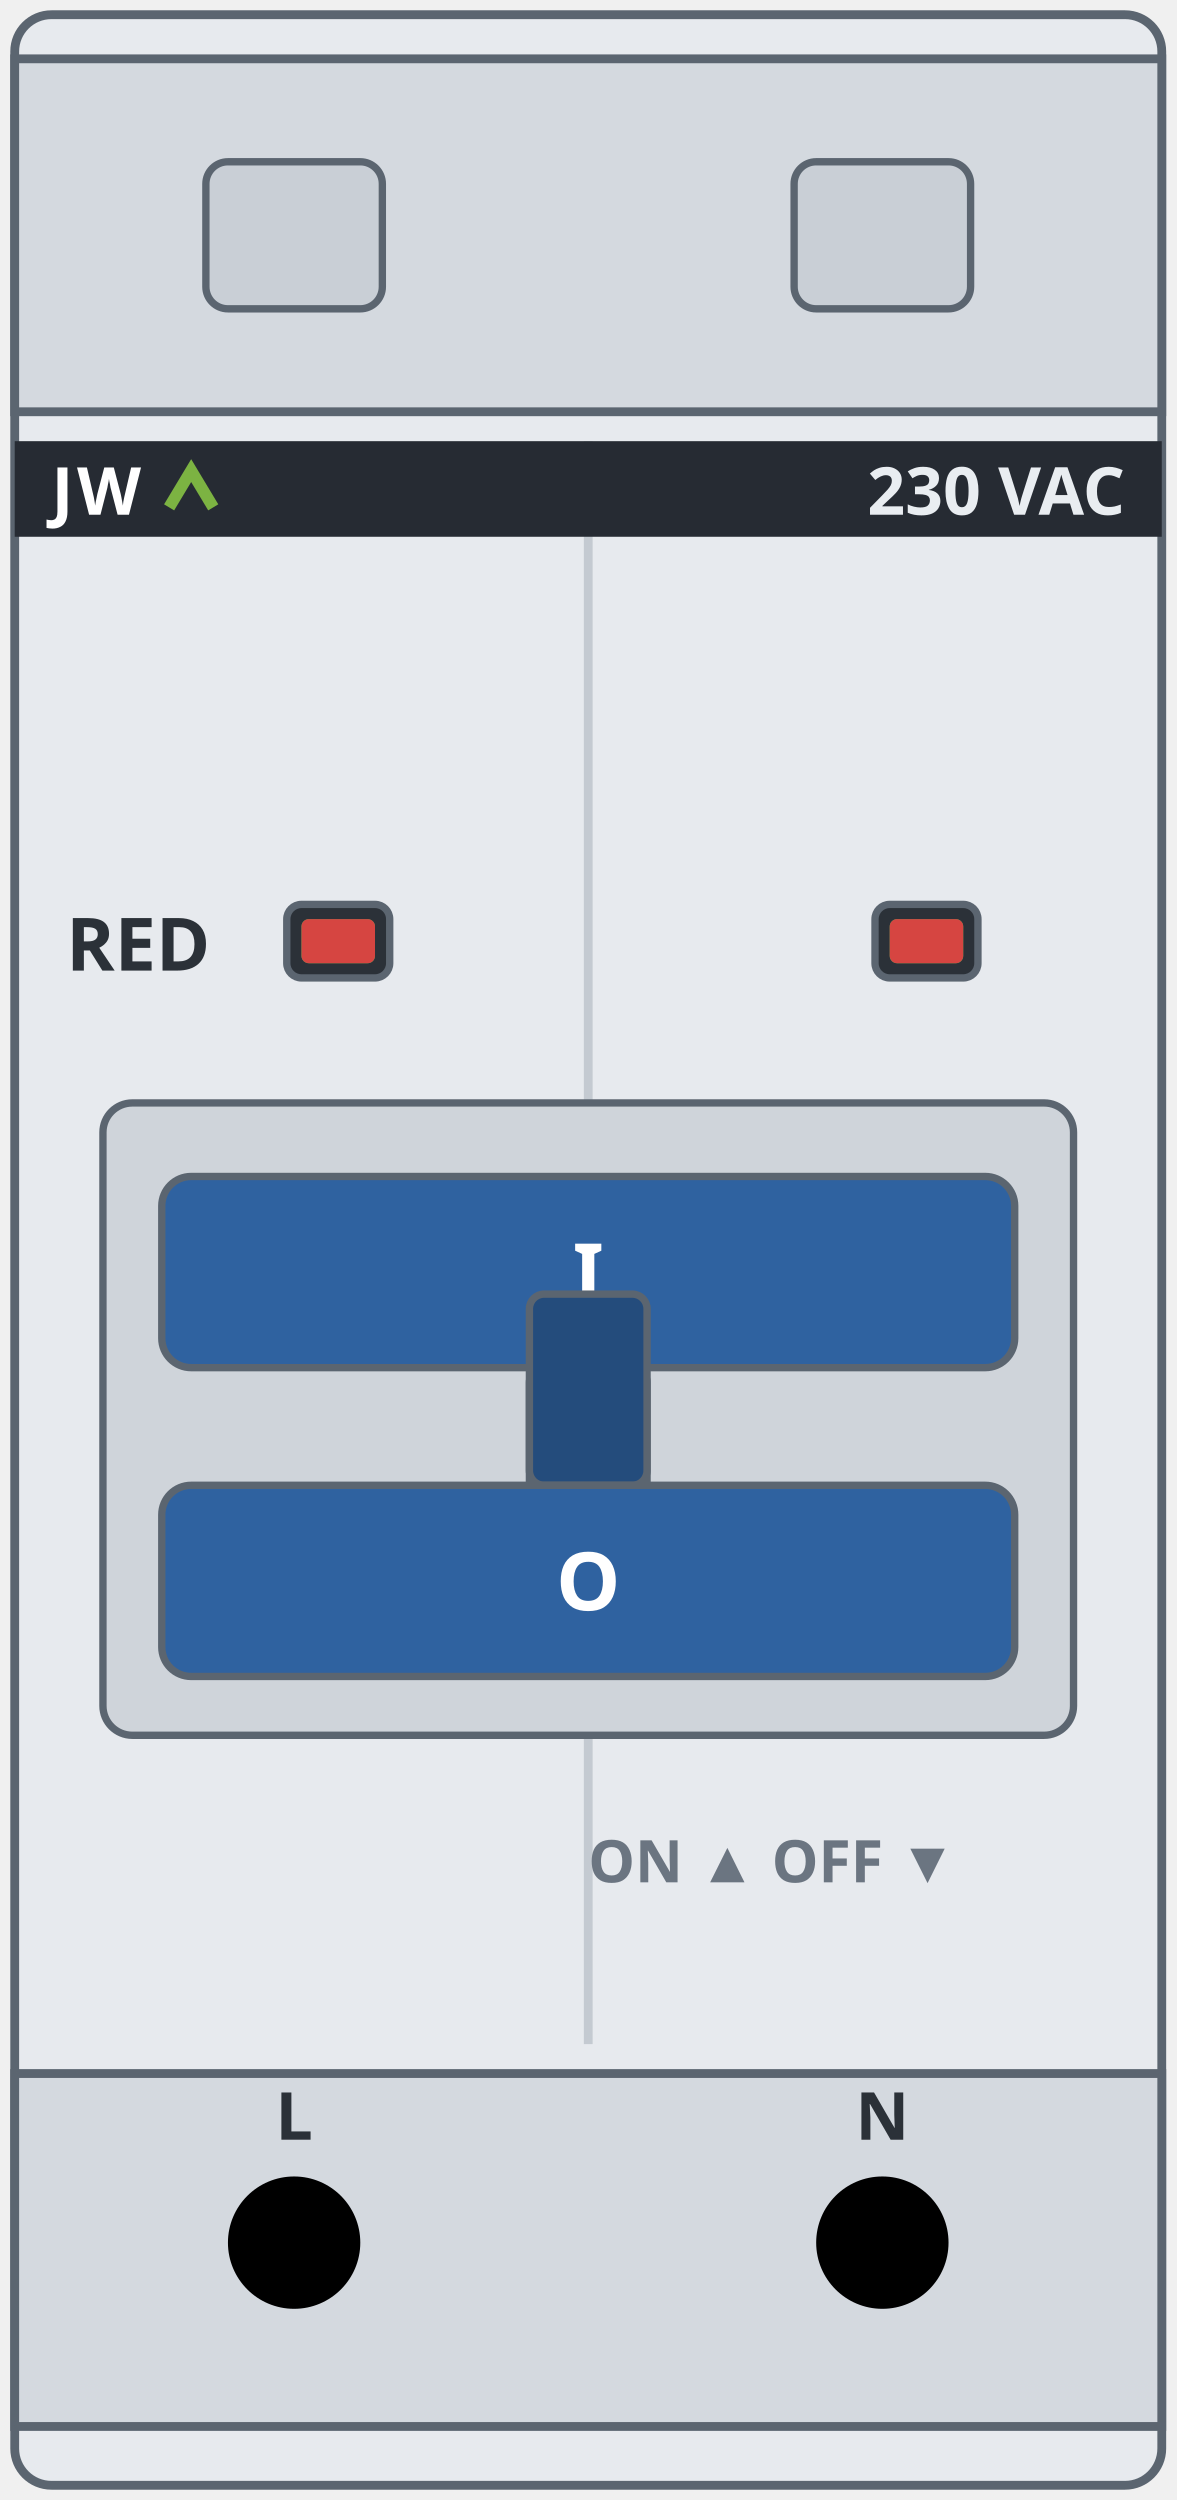
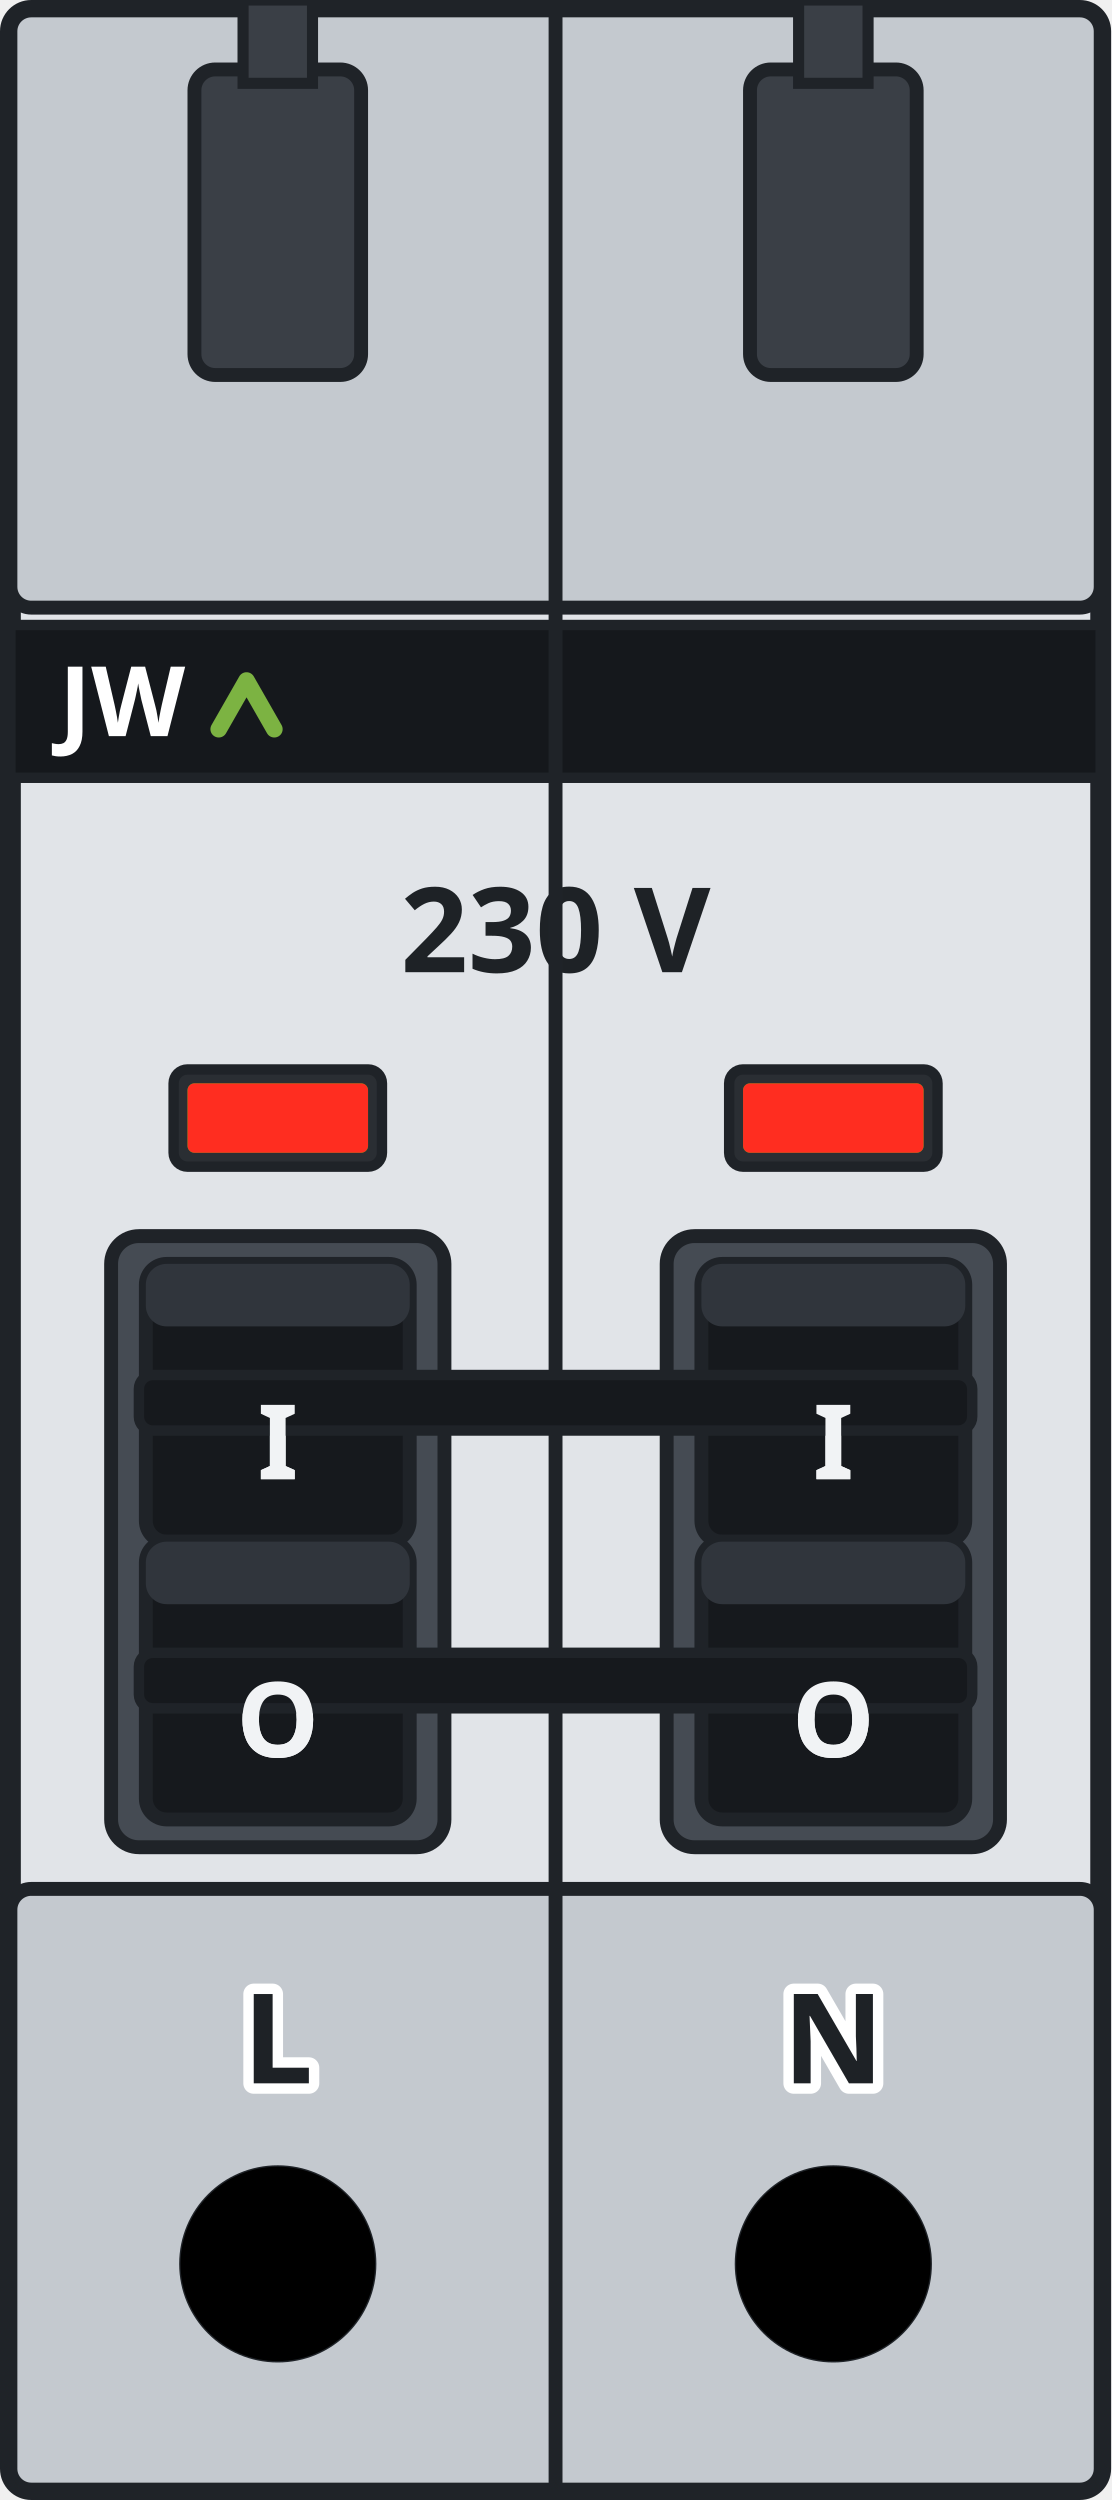
- <svg xmlns="http://www.w3.org/2000/svg" viewBox="0 0 160 340" width="160" height="340" font-family="Segoe UI,Noto Sans,Arial,sans-serif">
-   <rect x="2" y="2" width="156" height="336" rx="5" fill="#e7eaee" stroke="#5b6570" stroke-width="1.2" />
-   <rect x="2" y="8" width="156" height="48" fill="#d4d9df" stroke="#5b6570" stroke-width="1.2" />
-   <rect x="2" y="282" width="156" height="48" fill="#d4d9df" stroke="#5b6570" stroke-width="1.2" />
-   <rect x="28" y="22" width="24" height="20" rx="3" fill="#c9cfd6" stroke="#5b6570" stroke-width="1" />
-   <text x="40" y="52" font-size="8.5" font-weight="700" fill="#2b3138" text-anchor="middle" />
-   <circle cx="40" cy="305" r="8" fill="#f4f6f8" stroke="#5b6570" stroke-width="1.2" />
-   <circle cx="40" cy="305" r="5.8" fill="none" stroke="#c9cfd6" stroke-width="1" />
-   <path d="M36.0 305h8 M40 301.0v8" fill="none" stroke="#39414b" stroke-width="1.8" stroke-linecap="round" />
-   <circle class="jw-term" data-term="L" cx="40" cy="305" r="9" />
-   <text x="40" y="291" font-size="9" font-weight="700" fill="#2b3138" text-anchor="middle">L</text>
-   <rect x="39" y="123" width="14" height="10" rx="2" fill="#2b3138" stroke="#5b6570" stroke-width="1" />
-   <rect x="41" y="125" width="10" height="6" rx="1" fill="#3fae54" stroke="none" stroke-width="0" data-show="!out.on" />
-   <rect x="41" y="125" width="10" height="6" rx="1" fill="#d64541" stroke="none" stroke-width="0" data-show="out.on" />
-   <rect x="108" y="22" width="24" height="20" rx="3" fill="#c9cfd6" stroke="#5b6570" stroke-width="1" />
-   <text x="120" y="52" font-size="8.5" font-weight="700" fill="#2b3138" text-anchor="middle" />
-   <circle cx="120" cy="305" r="8" fill="#f4f6f8" stroke="#5b6570" stroke-width="1.2" />
-   <circle cx="120" cy="305" r="5.8" fill="none" stroke="#c9cfd6" stroke-width="1" />
-   <path d="M116.0 305h8 M120 301.0v8" fill="none" stroke="#39414b" stroke-width="1.8" stroke-linecap="round" />
-   <circle class="jw-term" data-term="N" cx="120" cy="305" r="9" />
-   <text x="120" y="291" font-size="9" font-weight="700" fill="#2b3138" text-anchor="middle">N</text>
-   <rect x="119" y="123" width="14" height="10" rx="2" fill="#2b3138" stroke="#5b6570" stroke-width="1" />
-   <rect x="121" y="125" width="10" height="6" rx="1" fill="#3fae54" stroke="none" stroke-width="0" data-show="!out.on" />
-   <rect x="121" y="125" width="10" height="6" rx="1" fill="#d64541" stroke="none" stroke-width="0" data-show="out.on" />
-   <path d="M80 60 V278" fill="none" stroke="#c4cad1" stroke-width="1.2" />
-   <rect x="2" y="60" width="156" height="13" fill="#262b33" />
-   <text x="7" y="70" font-size="9" font-weight="800" fill="#fff" text-anchor="start" letter-spacing=".5">JW</text>
-   <path d="M23 69 l3 -5 l3 5" fill="none" stroke="#7cb342" stroke-width="1.6" />
-   <text x="153" y="70" font-size="9" font-weight="700" fill="#e9edf1" text-anchor="end">230 VAC</text>
-   <text x="9" y="132" font-size="10" font-weight="800" fill="#2b3138" text-anchor="start">RED</text>
-   <rect x="14" y="150" width="132" height="86" rx="4" fill="#cfd4da" stroke="#5b6570" stroke-width="1" />
+ <svg xmlns="http://www.w3.org/2000/svg" viewBox="0 0 160 360" width="160" height="360" font-family="Segoe UI,Noto Sans,Arial,sans-serif">
+   <rect x="1.5" y="1.5" width="157" height="357" rx="3" fill="#e1e4e8" stroke="#1f2328" stroke-width="3" />
+   <rect x="1.5" y="1.5" width="157" height="86" rx="3" fill="#c4c9cf" stroke="#1f2328" stroke-width="2" />
+   <rect x="1.5" y="272" width="157" height="86.5" rx="3" fill="#c4c9cf" stroke="#1f2328" stroke-width="2" />
+   <rect x="28" y="10" width="24" height="44" rx="3" fill="#3a3f46" stroke="#1f2328" stroke-width="2" />
+   <rect x="35" y="0" width="10" height="12" fill="#3a3f46" stroke="#1f2328" stroke-width="1.6" />
+   <circle cx="40" cy="326" r="13" fill="#fbfbfc" stroke="#1f2328" stroke-width="2.4" />
+   <circle cx="40" cy="326" r="9.8" fill="none" stroke="#a3aab2" stroke-width="1.2" />
+   <path d="M32.9 326h14.3 M40 318.9v14.3" fill="none" stroke="#2a2e33" stroke-width="3.4" stroke-linecap="round" />
+   <circle class="jw-term" data-term="L" cx="40" cy="326" r="14" data-side="b" />
+   <text x="40" y="300" font-size="18" font-weight="800" fill="#1e2226" text-anchor="middle" stroke="#ffffff" stroke-width="3" paint-order="stroke" stroke-linejoin="round">L</text>
+   <rect x="108" y="10" width="24" height="44" rx="3" fill="#3a3f46" stroke="#1f2328" stroke-width="2" />
+   <rect x="115" y="0" width="10" height="12" fill="#3a3f46" stroke="#1f2328" stroke-width="1.6" />
+   <circle cx="120" cy="326" r="13" fill="#fbfbfc" stroke="#1f2328" stroke-width="2.4" />
+   <circle cx="120" cy="326" r="9.8" fill="none" stroke="#a3aab2" stroke-width="1.2" />
+   <path d="M112.8 326h14.3 M120 318.9v14.3" fill="none" stroke="#2a2e33" stroke-width="3.4" stroke-linecap="round" />
+   <circle class="jw-term" data-term="N" cx="120" cy="326" r="14" data-side="b" />
+   <text x="120" y="300" font-size="18" font-weight="800" fill="#1e2226" text-anchor="middle" stroke="#ffffff" stroke-width="3" paint-order="stroke" stroke-linejoin="round">N</text>
+   <rect x="1.5" y="90" width="157" height="22" fill="#15181c" stroke="#1f2328" stroke-width="1.5" />
+   <text x="8.5" y="106" font-size="14" font-weight="900" fill="#fff" text-anchor="start">JW</text>
+   <path d="M31.5 105 l4 -7 l4 7" fill="none" stroke="#7cb342" stroke-width="2.4" stroke-linecap="round" stroke-linejoin="round" />
+   <text x="80.0" y="140" font-size="17" font-weight="900" fill="#1e2226" text-anchor="middle">230 V</text>
+   <rect x="25" y="154" width="30" height="14" rx="2" fill="#2a2e33" stroke="#1f2328" stroke-width="1.5" />
+   <rect x="27" y="156" width="26" height="10" rx="1" fill="#12c41a" stroke="none" stroke-width="0" data-show="!out.on" />
+   <rect x="27" y="156" width="26" height="10" rx="1" fill="#ff2d20" stroke="none" stroke-width="0" data-show="out.on" />
+   <rect x="16" y="178" width="48" height="88" rx="4" fill="#454b53" stroke="#1f2328" stroke-width="2" />
+   <rect x="105" y="154" width="30" height="14" rx="2" fill="#2a2e33" stroke="#1f2328" stroke-width="1.5" />
+   <rect x="107" y="156" width="26" height="10" rx="1" fill="#12c41a" stroke="none" stroke-width="0" data-show="!out.on" />
+   <rect x="107" y="156" width="26" height="10" rx="1" fill="#ff2d20" stroke="none" stroke-width="0" data-show="out.on" />
+   <rect x="96" y="178" width="48" height="88" rx="4" fill="#454b53" stroke="#1f2328" stroke-width="2" />
+   <path d="M80 2 V358" fill="none" stroke="#1f2328" stroke-width="2" />
  <g data-show="out.on">
-     <rect x="22.0" y="160" width="116.0" height="26" rx="4" fill="#2f62a0" stroke="#5b6570" stroke-width="1" />
-     <text x="80.0" y="177" font-size="11" font-weight="700" fill="#fff" text-anchor="middle">I</text>
-     <rect x="72.0" y="186" width="16" height="26" rx="2" fill="#244c7c" stroke="#5b6570" stroke-width="1" />
+     <rect x="21" y="182" width="38" height="40" rx="3" fill="#16191d" stroke="#1f2328" stroke-width="2" />
+     <rect x="21" y="182" width="38" height="9" rx="3" fill="#30353c" stroke="none" stroke-width="0" />
+     <text x="40" y="213" font-size="15" font-weight="900" fill="#f1f3f5" text-anchor="middle">I</text>
+     <rect x="101" y="182" width="38" height="40" rx="3" fill="#16191d" stroke="#1f2328" stroke-width="2" />
+     <rect x="101" y="182" width="38" height="9" rx="3" fill="#30353c" stroke="none" stroke-width="0" />
+     <text x="120" y="213" font-size="15" font-weight="900" fill="#f1f3f5" text-anchor="middle">I</text>
+     <rect x="20" y="198" width="120" height="8" rx="2" fill="#16191d" stroke="#1f2328" stroke-width="1.5" />
+     <text x="40" y="213" font-size="15" font-weight="900" fill="#f1f3f5" text-anchor="middle">I</text>
+     <text x="120" y="213" font-size="15" font-weight="900" fill="#f1f3f5" text-anchor="middle">I</text>
  </g>
  <g data-show="!out.on">
-     <rect x="72.0" y="176" width="16" height="26" rx="2" fill="#244c7c" stroke="#5b6570" stroke-width="1" />
-     <rect x="22.0" y="202" width="116.0" height="26" rx="4" fill="#2f62a0" stroke="#5b6570" stroke-width="1" />
-     <text x="80.0" y="219" font-size="11" font-weight="700" fill="#fff" text-anchor="middle">O</text>
+     <rect x="21" y="222" width="38" height="40" rx="3" fill="#16191d" stroke="#1f2328" stroke-width="2" />
+     <rect x="21" y="222" width="38" height="9" rx="3" fill="#30353c" stroke="none" stroke-width="0" />
+     <text x="40" y="253" font-size="15" font-weight="900" fill="#f1f3f5" text-anchor="middle">O</text>
+     <rect x="101" y="222" width="38" height="40" rx="3" fill="#16191d" stroke="#1f2328" stroke-width="2" />
+     <rect x="101" y="222" width="38" height="9" rx="3" fill="#30353c" stroke="none" stroke-width="0" />
+     <text x="120" y="253" font-size="15" font-weight="900" fill="#f1f3f5" text-anchor="middle">O</text>
+     <rect x="20" y="238" width="120" height="8" rx="2" fill="#16191d" stroke="#1f2328" stroke-width="1.5" />
+     <text x="40" y="253" font-size="15" font-weight="900" fill="#f1f3f5" text-anchor="middle">O</text>
+     <text x="120" y="253" font-size="15" font-weight="900" fill="#f1f3f5" text-anchor="middle">O</text>
  </g>
-   <text x="80.0" y="256" font-size="8" font-weight="700" fill="#6b7581" text-anchor="600">ON ▲  OFF ▼</text>
</svg>
